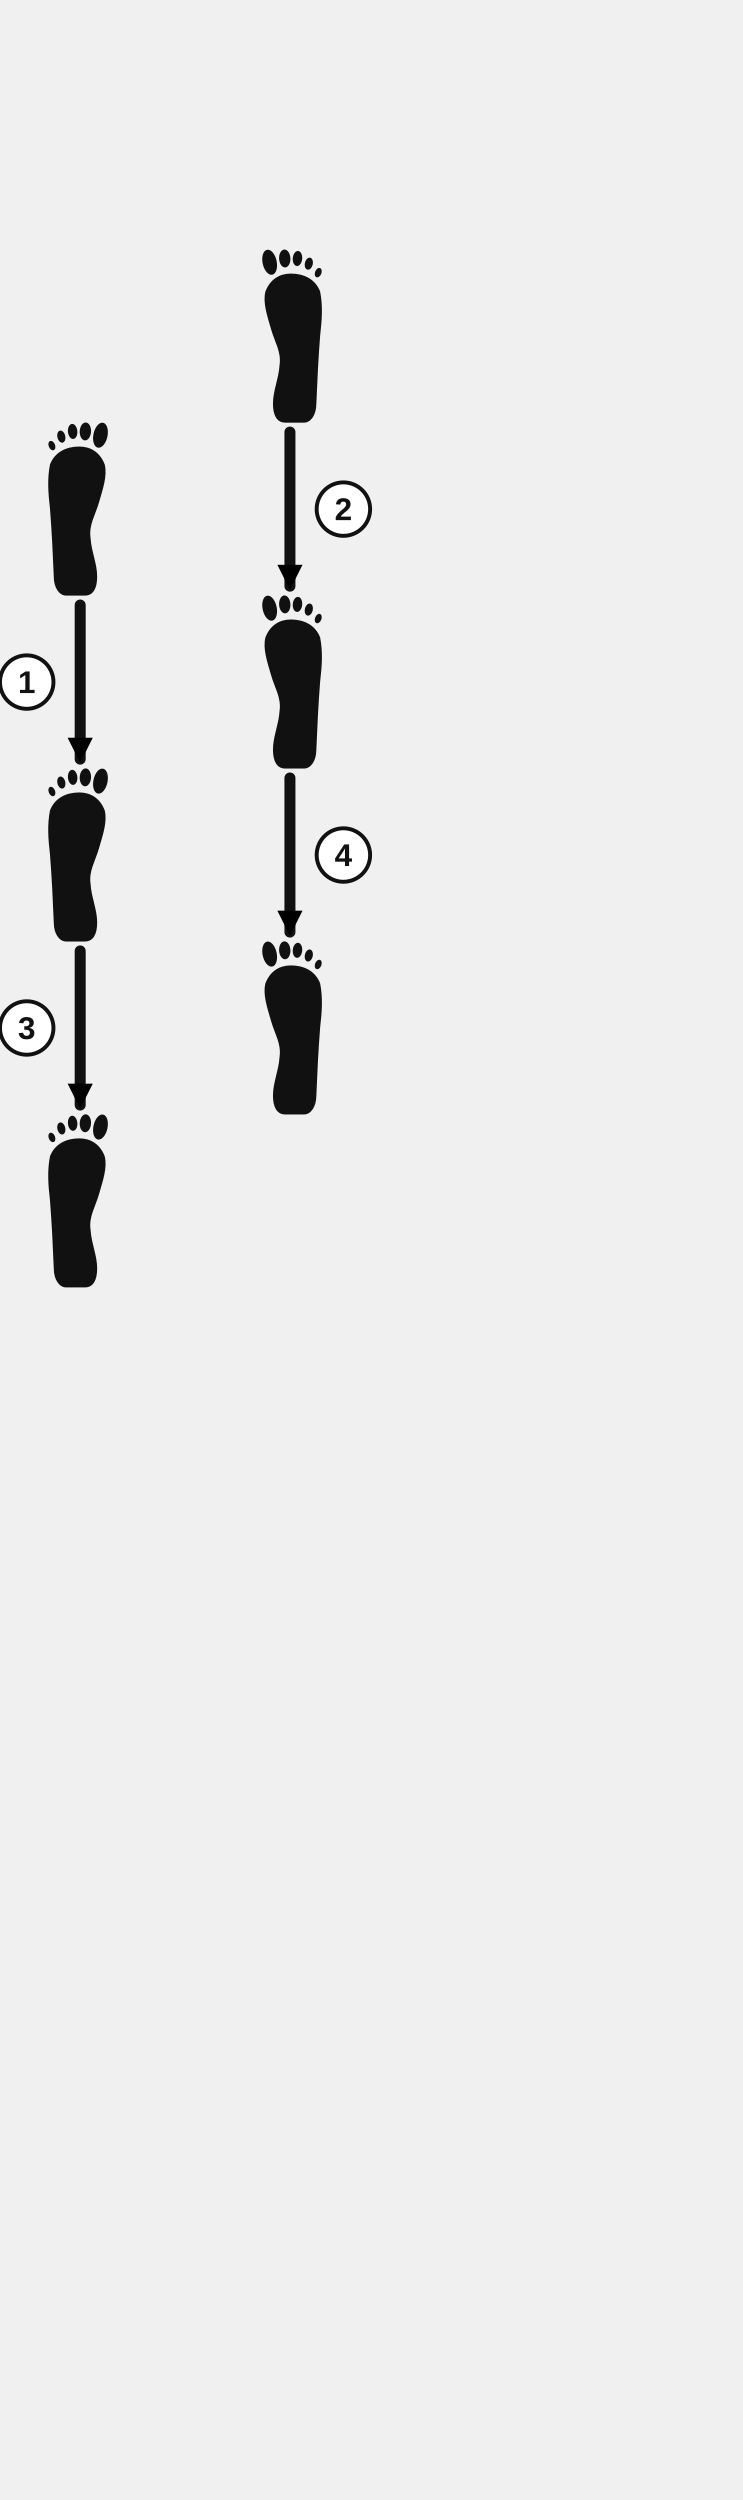
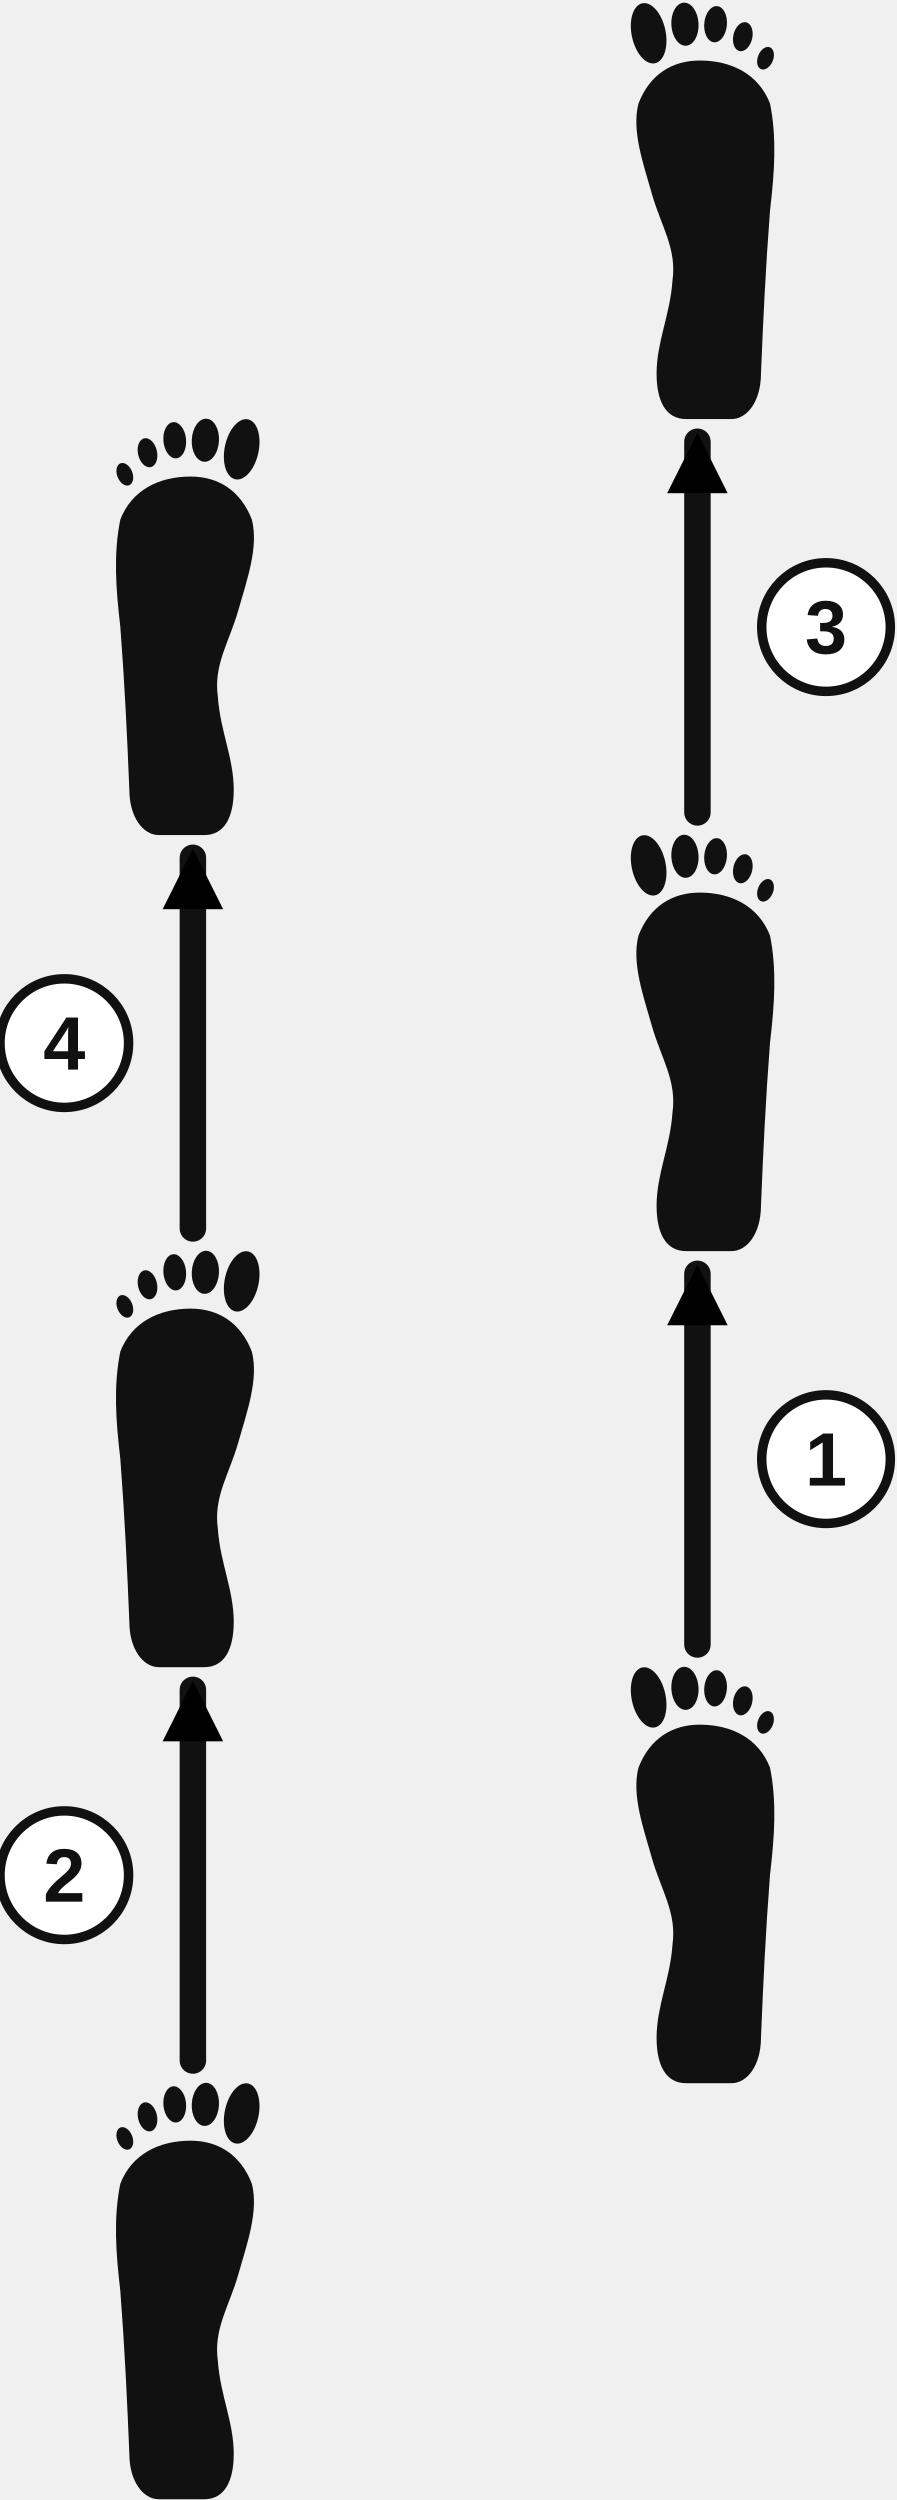
- <svg xmlns="http://www.w3.org/2000/svg" viewBox="0 0 472 1590" role="img" aria-label="Okuri-ashi backward: left foot steps back (movements 1 and 3) while right foot follows (movements 2 and 4)">
+ <svg xmlns="http://www.w3.org/2000/svg" viewBox="0 158 237 661" role="img" aria-label="Okuri-ashi forward: right foot steps forward (movements 1 and 3) while left foot follows (movements 2 and 4)">
  <defs>
    <g id="foot-r">
      <path d="M 45 224                C 36 224 32 216 32 204                C 32 190 38 178 39 163                C 41 149 34 139 30 125                C 26 111 21 97 24 85                C 29 72 39 66 51 66                C 65 66 77 72 82 85                C 85 100 84 115 82 132                C 80 158 79 180 78 204                C 78 216 72 224 65 224                Z" />
      <ellipse cx="28.5" cy="54" rx="7.5" ry="13.5" transform="rotate(-12 28.5 54)" />
      <ellipse cx="44.5" cy="50" rx="6" ry="9.5" transform="rotate(-3 44.5 50)" />
      <ellipse cx="58" cy="50" rx="5" ry="8" transform="rotate(5 58 50)" />
      <ellipse cx="70" cy="55.5" rx="4.2" ry="6.5" transform="rotate(13 70 55.5)" />
      <ellipse cx="80" cy="65" rx="3.4" ry="5.2" transform="rotate(22 80 65)" />
    </g>
    <g id="foot-l">
      <use href="#foot-r" transform="translate(100 0) scale(-1 1)" />
    </g>
    <marker id="ah" viewBox="0 0 10 10" refX="8.5" refY="5" markerWidth="16" markerHeight="16" orient="auto" markerUnits="userSpaceOnUse">
      <path d="M 0 0 L 10 5 L 0 10 Z" />
    </marker>
  </defs>
  <use href="#foot-r" fill="#111111" transform="translate(154.4 134.4) scale(0.6)" />
  <use href="#foot-r" fill="#111111" transform="translate(154.4 354.4) scale(0.6)" />
  <use href="#foot-r" fill="#111111" transform="translate(154.4 574.4) scale(0.6)" />
  <use href="#foot-l" fill="#111111" transform="translate(21.0 244.4) scale(0.6)" />
  <use href="#foot-l" fill="#111111" transform="translate(21.0 464.4) scale(0.6)" />
  <use href="#foot-l" fill="#111111" transform="translate(21.0 684.4) scale(0.6)" />
  <g stroke="#111111" stroke-width="7" stroke-linecap="round" fill="none">
-     <path d="M 184.4 494.8 L 184.4 592.8" marker-end="url(#ah)" />
-     <path d="M 184.4 274.8 L 184.4 372.8" marker-end="url(#ah)" />
-     <path d="M 51.0 604.8 L 51.0 702.8" marker-end="url(#ah)" />
-     <path d="M 51.0 384.8 L 51.0 482.8" marker-end="url(#ah)" />
+     <path d="M 184.4 592.8 L 184.4 494.8" marker-end="url(#ah)" />
+     <path d="M 184.4 372.8 L 184.4 274.8" marker-end="url(#ah)" />
+     <path d="M 51.0 702.8 L 51.0 604.8" marker-end="url(#ah)" />
+     <path d="M 51.0 482.8 L 51.0 384.8" marker-end="url(#ah)" />
  </g>
  <g font-family="Arial, Helvetica, sans-serif" font-size="20" font-weight="bold" text-anchor="middle">
    <circle cx="218.4" cy="543.8" r="17" fill="#ffffff" stroke="#111111" stroke-width="2.5" />
-     <text x="218.4" y="543.8" dy="0.35em" fill="#111111">4</text>
+     <text x="218.4" y="543.8" dy="0.35em" fill="#111111">1</text>
    <circle cx="218.4" cy="323.8" r="17" fill="#ffffff" stroke="#111111" stroke-width="2.5" />
-     <text x="218.4" y="323.8" dy="0.35em" fill="#111111">2</text>
+     <text x="218.4" y="323.8" dy="0.35em" fill="#111111">3</text>
    <circle cx="17.0" cy="653.8" r="17" fill="#ffffff" stroke="#111111" stroke-width="2.5" />
-     <text x="17.0" y="653.8" dy="0.35em" fill="#111111">3</text>
+     <text x="17.0" y="653.8" dy="0.35em" fill="#111111">2</text>
    <circle cx="17.0" cy="433.8" r="17" fill="#ffffff" stroke="#111111" stroke-width="2.5" />
-     <text x="17.0" y="433.8" dy="0.35em" fill="#111111">1</text>
+     <text x="17.0" y="433.8" dy="0.35em" fill="#111111">4</text>
  </g>
</svg>
